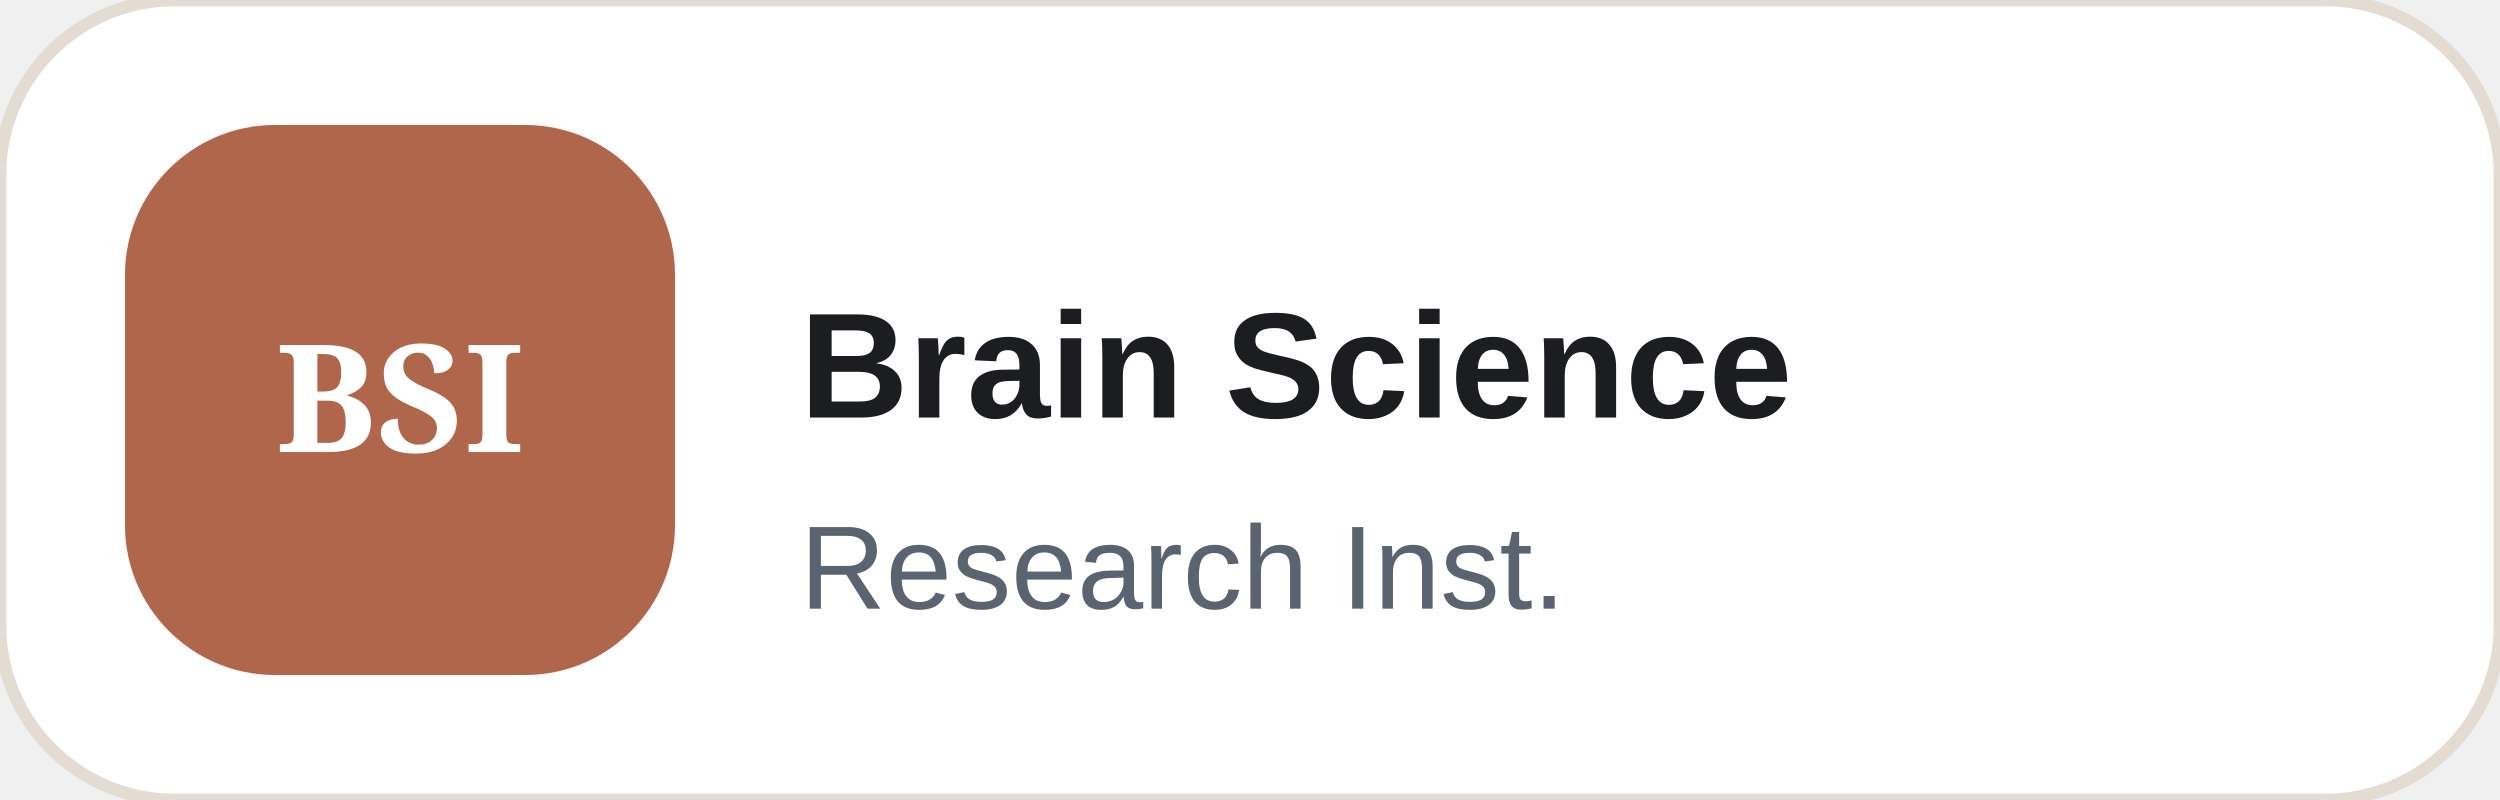
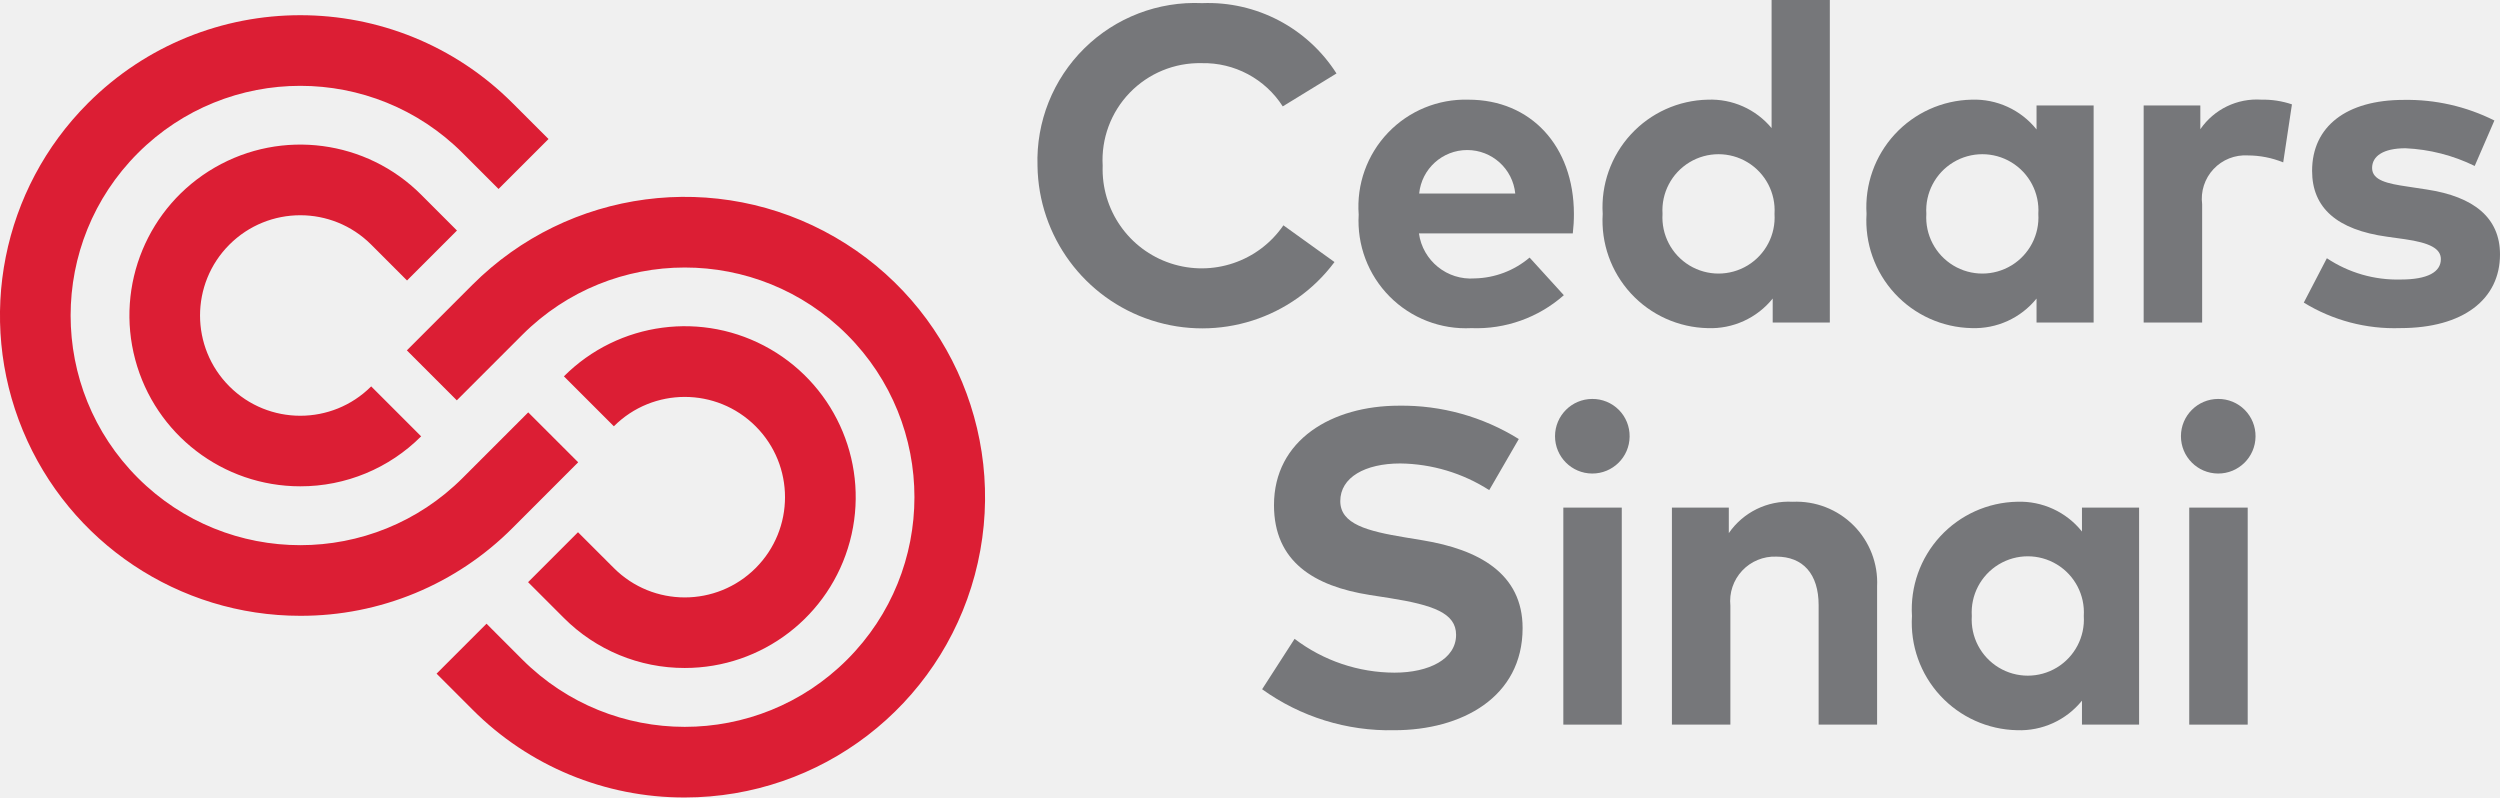
- <svg xmlns="http://www.w3.org/2000/svg" width="200" height="64" viewBox="0 0 200 64" role="img" aria-label="Brain Science Research Institute logo">
-   <rect width="200" height="64" rx="14" fill="#ffffff" stroke="#e4dbd3" />
-   <rect x="10" y="10" width="44" height="44" rx="12" fill="#b0664b" />
-   <text x="32" y="32" text-anchor="middle" dominant-baseline="middle" font-family="Fraunces, serif" font-size="12" font-weight="600" fill="#ffffff">BSI</text>
-   <text x="64" y="30" font-family="Space Grotesk, Arial, sans-serif" font-size="12" font-weight="600" fill="#1b1d21" dominant-baseline="middle">Brain Science</text>
-   <text x="64" y="46" font-family="Space Grotesk, Arial, sans-serif" font-size="9.5" font-weight="500" fill="#5a6470" dominant-baseline="middle">Research Inst.</text>
+ <svg xmlns="http://www.w3.org/2000/svg" viewBox="0 0 99 31.58">
+   <g style="fill:#76777A">
+     <path d="M52.925,2.909l-2.128,1.304a3.715,3.715,0,0,0-3.211-1.712,3.84,3.84,0,0,0-3.92,4.062,3.924,3.924,0,0,0,7.157,2.36l2.023,1.454a6.528,6.528,0,0,1-11.761-3.814A6.239,6.239,0,0,1,47.604.124a6.031,6.031,0,0,1,5.321,2.785" />
+     <path d="M62.327,8.462a6.549,6.549,0,0,1-.044.78H56.19a2.074,2.074,0,0,0,2.209,1.783,3.477,3.477,0,0,0,2.173-.825l1.356,1.49a5.22,5.22,0,0,1-3.663,1.304,4.251,4.251,0,0,1-4.461-4.497,4.237,4.237,0,0,1,4.346-4.55c2.474,0,4.169,1.836,4.177,4.515m-6.128-.799h3.805a1.912,1.912,0,0,0-3.805,0" />
+     <path d="M70.155,5.073V0h2.306v12.772h-2.262v-.95a3.148,3.148,0,0,1-2.571,1.172,4.259,4.259,0,0,1-4.161-4.524,4.258,4.258,0,0,1,4.161-4.523,3.121,3.121,0,0,1,2.527,1.126M65.836,8.47a2.222,2.222,0,1,0,4.435,0,2.222,2.222,0,1,0-4.435,0" />
+     <path d="M82.908,12.772h-2.261v-.949a3.156,3.156,0,0,1-2.572,1.17,4.257,4.257,0,0,1-4.16-4.523,4.257,4.257,0,0,1,4.16-4.523,3.149,3.149,0,0,1,2.572,1.179v-.949h2.261ZM76.283,8.47a2.222,2.222,0,1,0,4.435,0,2.222,2.222,0,1,0-4.435,0" />
+     <path d="M90.761,4.133l-.346,2.297a3.753,3.753,0,0,0-1.401-.275,1.719,1.719,0,0,0-1.809,1.934v4.683h-2.316V4.177h2.244v.94a2.713,2.713,0,0,1,2.422-1.17,3.527,3.527,0,0,1,1.206.186" />
+     <path d="M97.998,6.572a6.934,6.934,0,0,0-2.741-.701c-.878,0-1.322.311-1.322.781,0,.497.622.621,1.402.736l.762.116c1.863.283,2.901,1.117,2.901,2.572,0,1.773-1.454,2.917-3.947,2.917a6.856,6.856,0,0,1-3.823-1.01l.914-1.757a5.03,5.03,0,0,0,2.927.843c1.073,0,1.587-.302,1.587-.807,0-.417-.435-.647-1.428-.79l-.7-.098c-1.987-.274-2.971-1.143-2.971-2.607,0-1.765,1.365-2.811,3.627-2.811a7.694,7.694,0,0,1,3.592.816Z" />
+     <path d="M58.973,19.409a6.675,6.675,0,0,0-3.521-1.056c-1.393,0-2.377.55-2.377,1.491,0,.913,1.073,1.188,2.564,1.436l.7.116c2.217.364,3.956,1.313,3.956,3.476,0,2.741-2.413,4.045-5.082,4.045a8.639,8.639,0,0,1-5.233-1.623l1.286-1.996a6.558,6.558,0,0,0,3.955,1.339c1.375,0,2.44-.541,2.44-1.498,0-.861-.906-1.18-2.635-1.456l-.789-.123c-2.191-.347-3.787-1.312-3.787-3.557,0-2.59,2.306-3.938,4.949-3.938a8.748,8.748,0,0,1,4.745,1.321Z" />
+     <path d="M64.533,17.288a1.477,1.477,0,1,1-1.481-1.49,1.469,1.469,0,0,1,1.481,1.49" />
+     <rect x="61.908" y="20.101" width="2.314" height="8.594" />
+     <path d="M74.333,23.222v5.473h-2.315v-4.728c0-1.242-.621-1.925-1.676-1.925a1.763,1.763,0,0,0-1.819,1.943v4.71h-2.315V20.1h2.253v1.011a2.88,2.88,0,0,1,2.528-1.241,3.201,3.201,0,0,1,3.344,3.352" />
+     <path d="M84.708,28.694h-2.262v-.948a3.153,3.153,0,0,1-2.571,1.17,4.258,4.258,0,0,1-4.161-4.523,4.259,4.259,0,0,1,4.161-4.524,3.143,3.143,0,0,1,2.571,1.18V20.1h2.262Zm-6.625-4.301a2.222,2.222,0,1,0,4.435,0,2.222,2.222,0,1,0-4.435,0" />
+     <path d="M89.319,17.288a1.477,1.477,0,1,1-1.482-1.49,1.469,1.469,0,0,1,1.482,1.49" />
+     <rect x="86.694" y="20.101" width="2.315" height="8.594" />
+   </g>
+   <path fill="#DC1E34" d="M11.892,19.258a6.766,6.766,0,1,1,4.785-11.549l1.419,1.42-1.978,1.978-1.419-1.42a3.97,3.97,0,1,0,0,5.614l1.978,1.978a6.747,6.747,0,0,1-4.785,1.979m0,5.128a11.891,11.891,0,0,1-8.409-20.3,11.89,11.89,0,0,1,16.818,0l1.42,1.419-1.979,1.978-1.419-1.42a9.095,9.095,0,1,0,0,12.862l2.595-2.595,1.978,1.977-2.595,2.596a11.817,11.817,0,0,1-8.409,3.483m15.223,2.066a6.746,6.746,0,0,1-4.784-1.979l-1.419-1.419,1.977-1.978,1.42,1.419a3.97,3.97,0,1,0,0-5.614l-1.978-1.978a6.767,6.767,0,1,1,4.784,11.549m.001,5.128a11.812,11.812,0,0,1-8.409-3.484l-1.419-1.419,1.978-1.978,1.419,1.42a9.095,9.095,0,1,0,0-12.861l-2.595,2.595-1.978-1.978,2.595-2.596A11.892,11.892,0,1,1,27.116,31.58" />
</svg>
